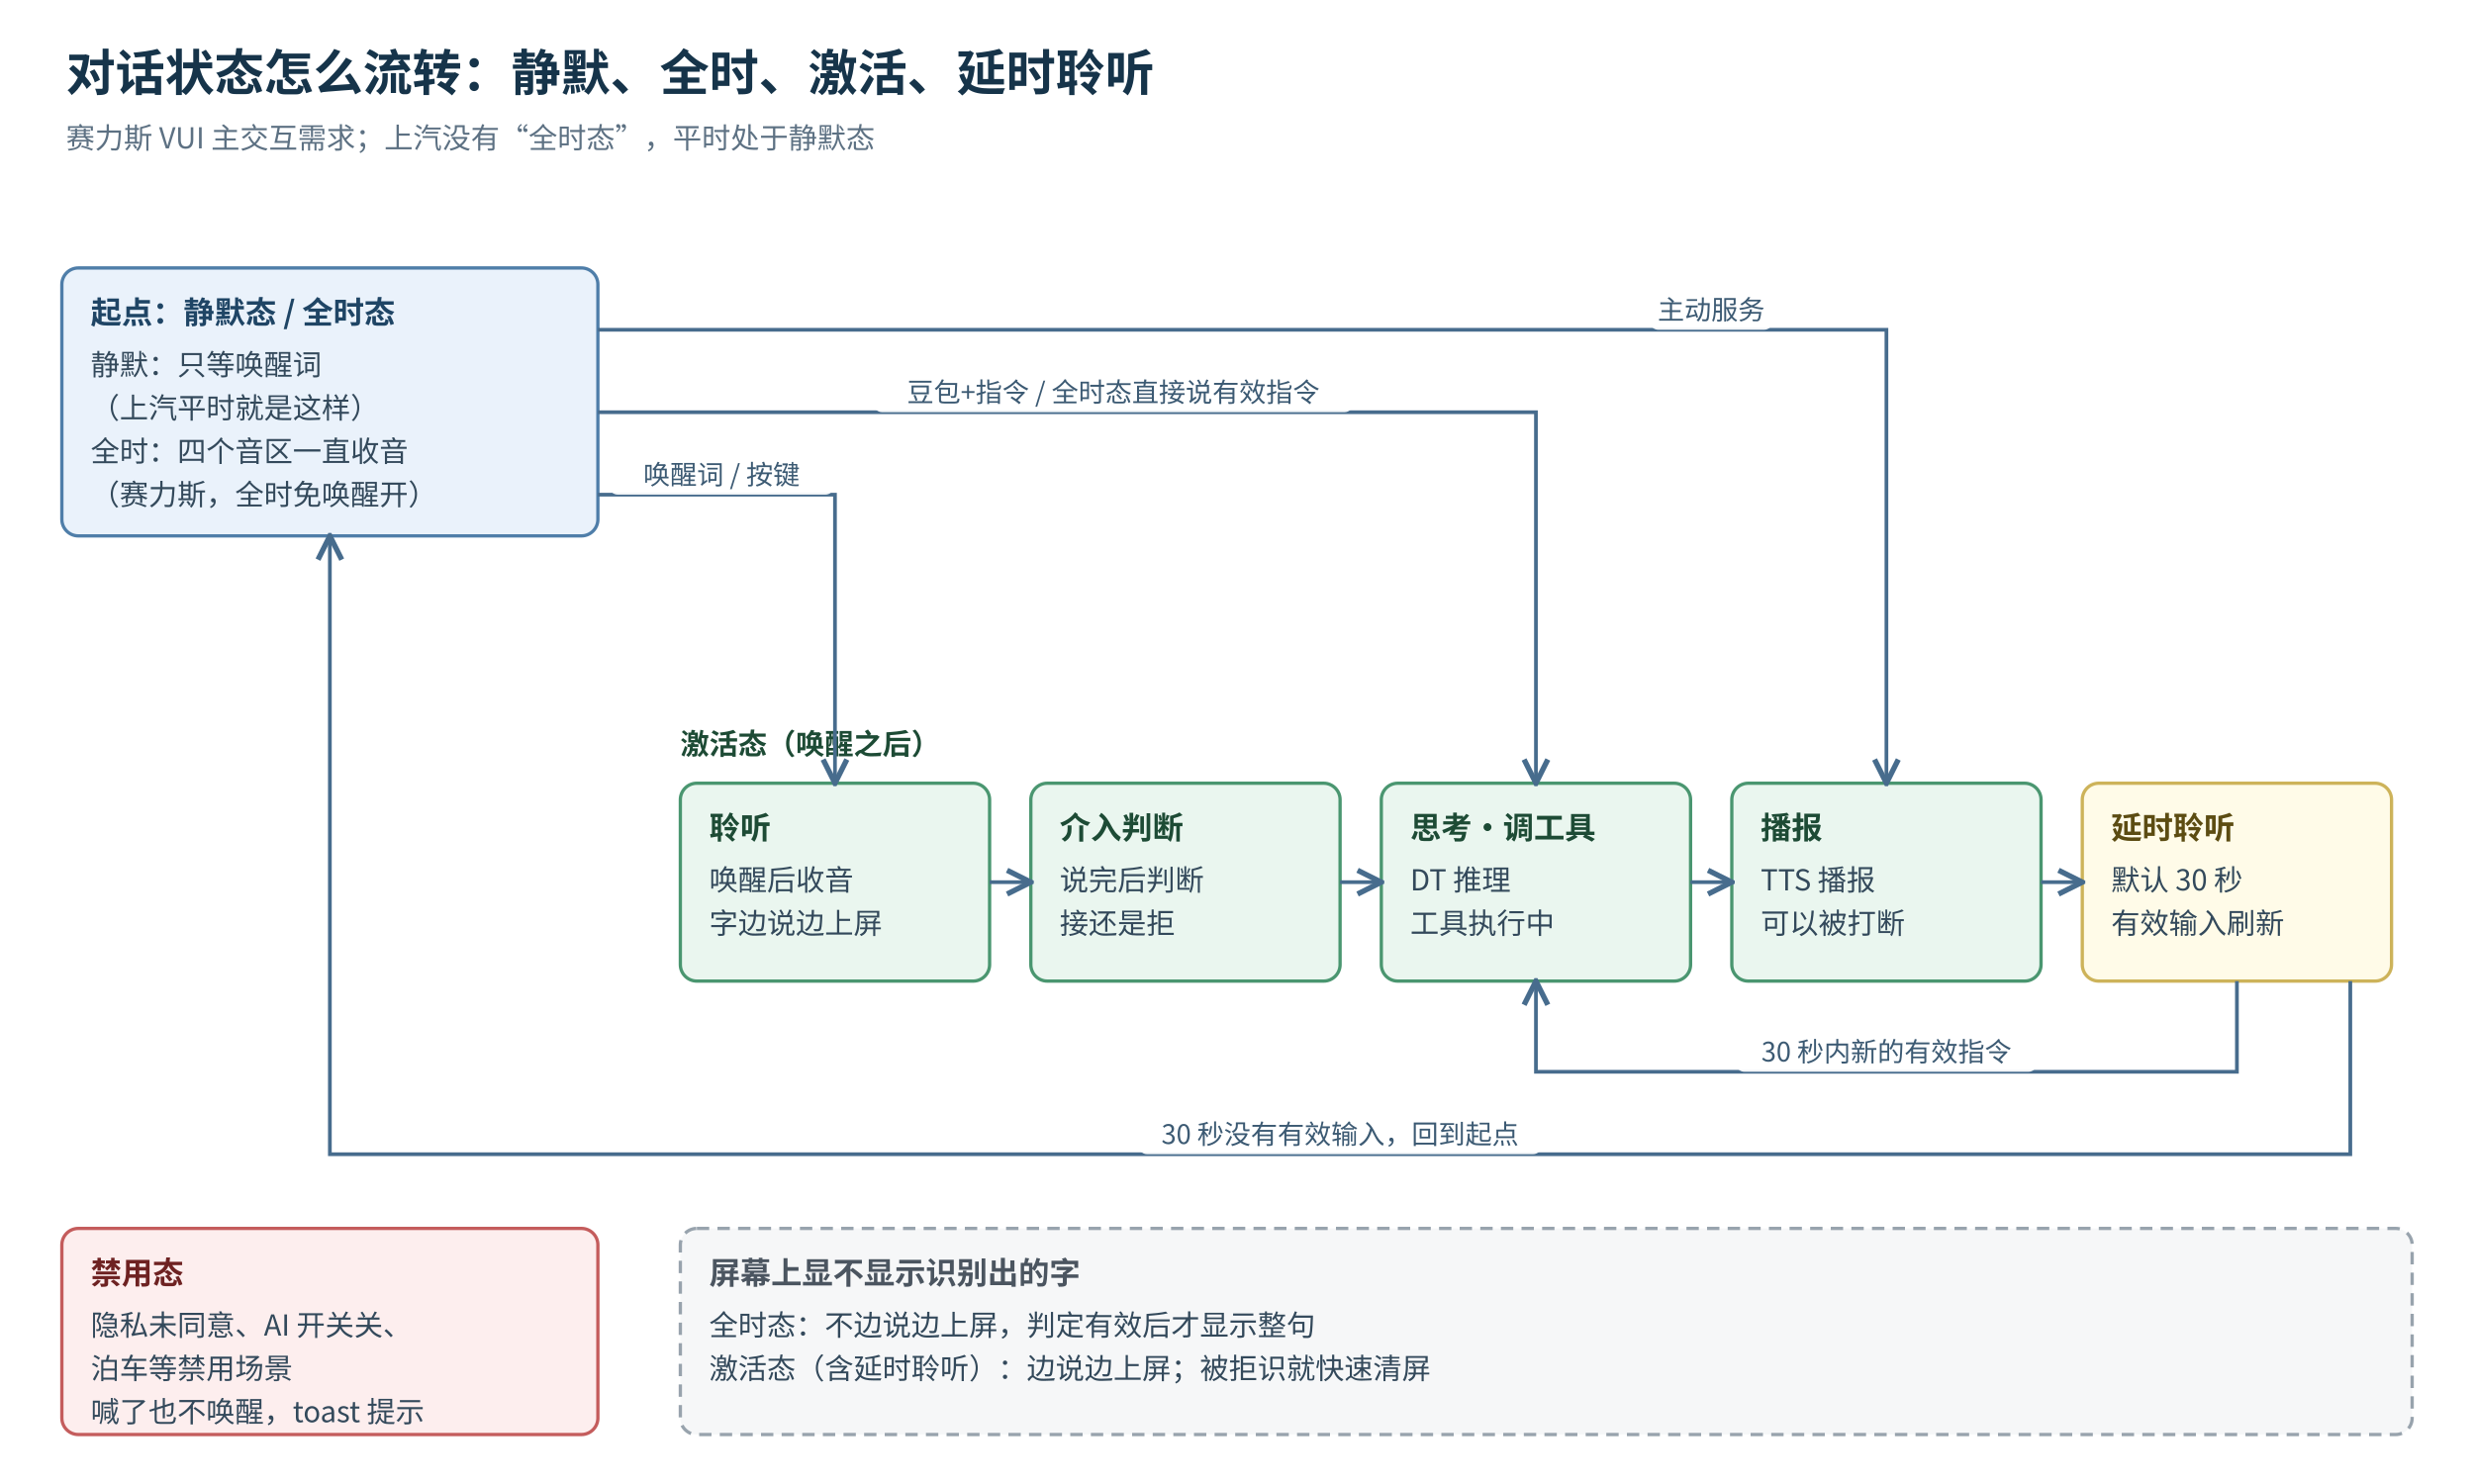
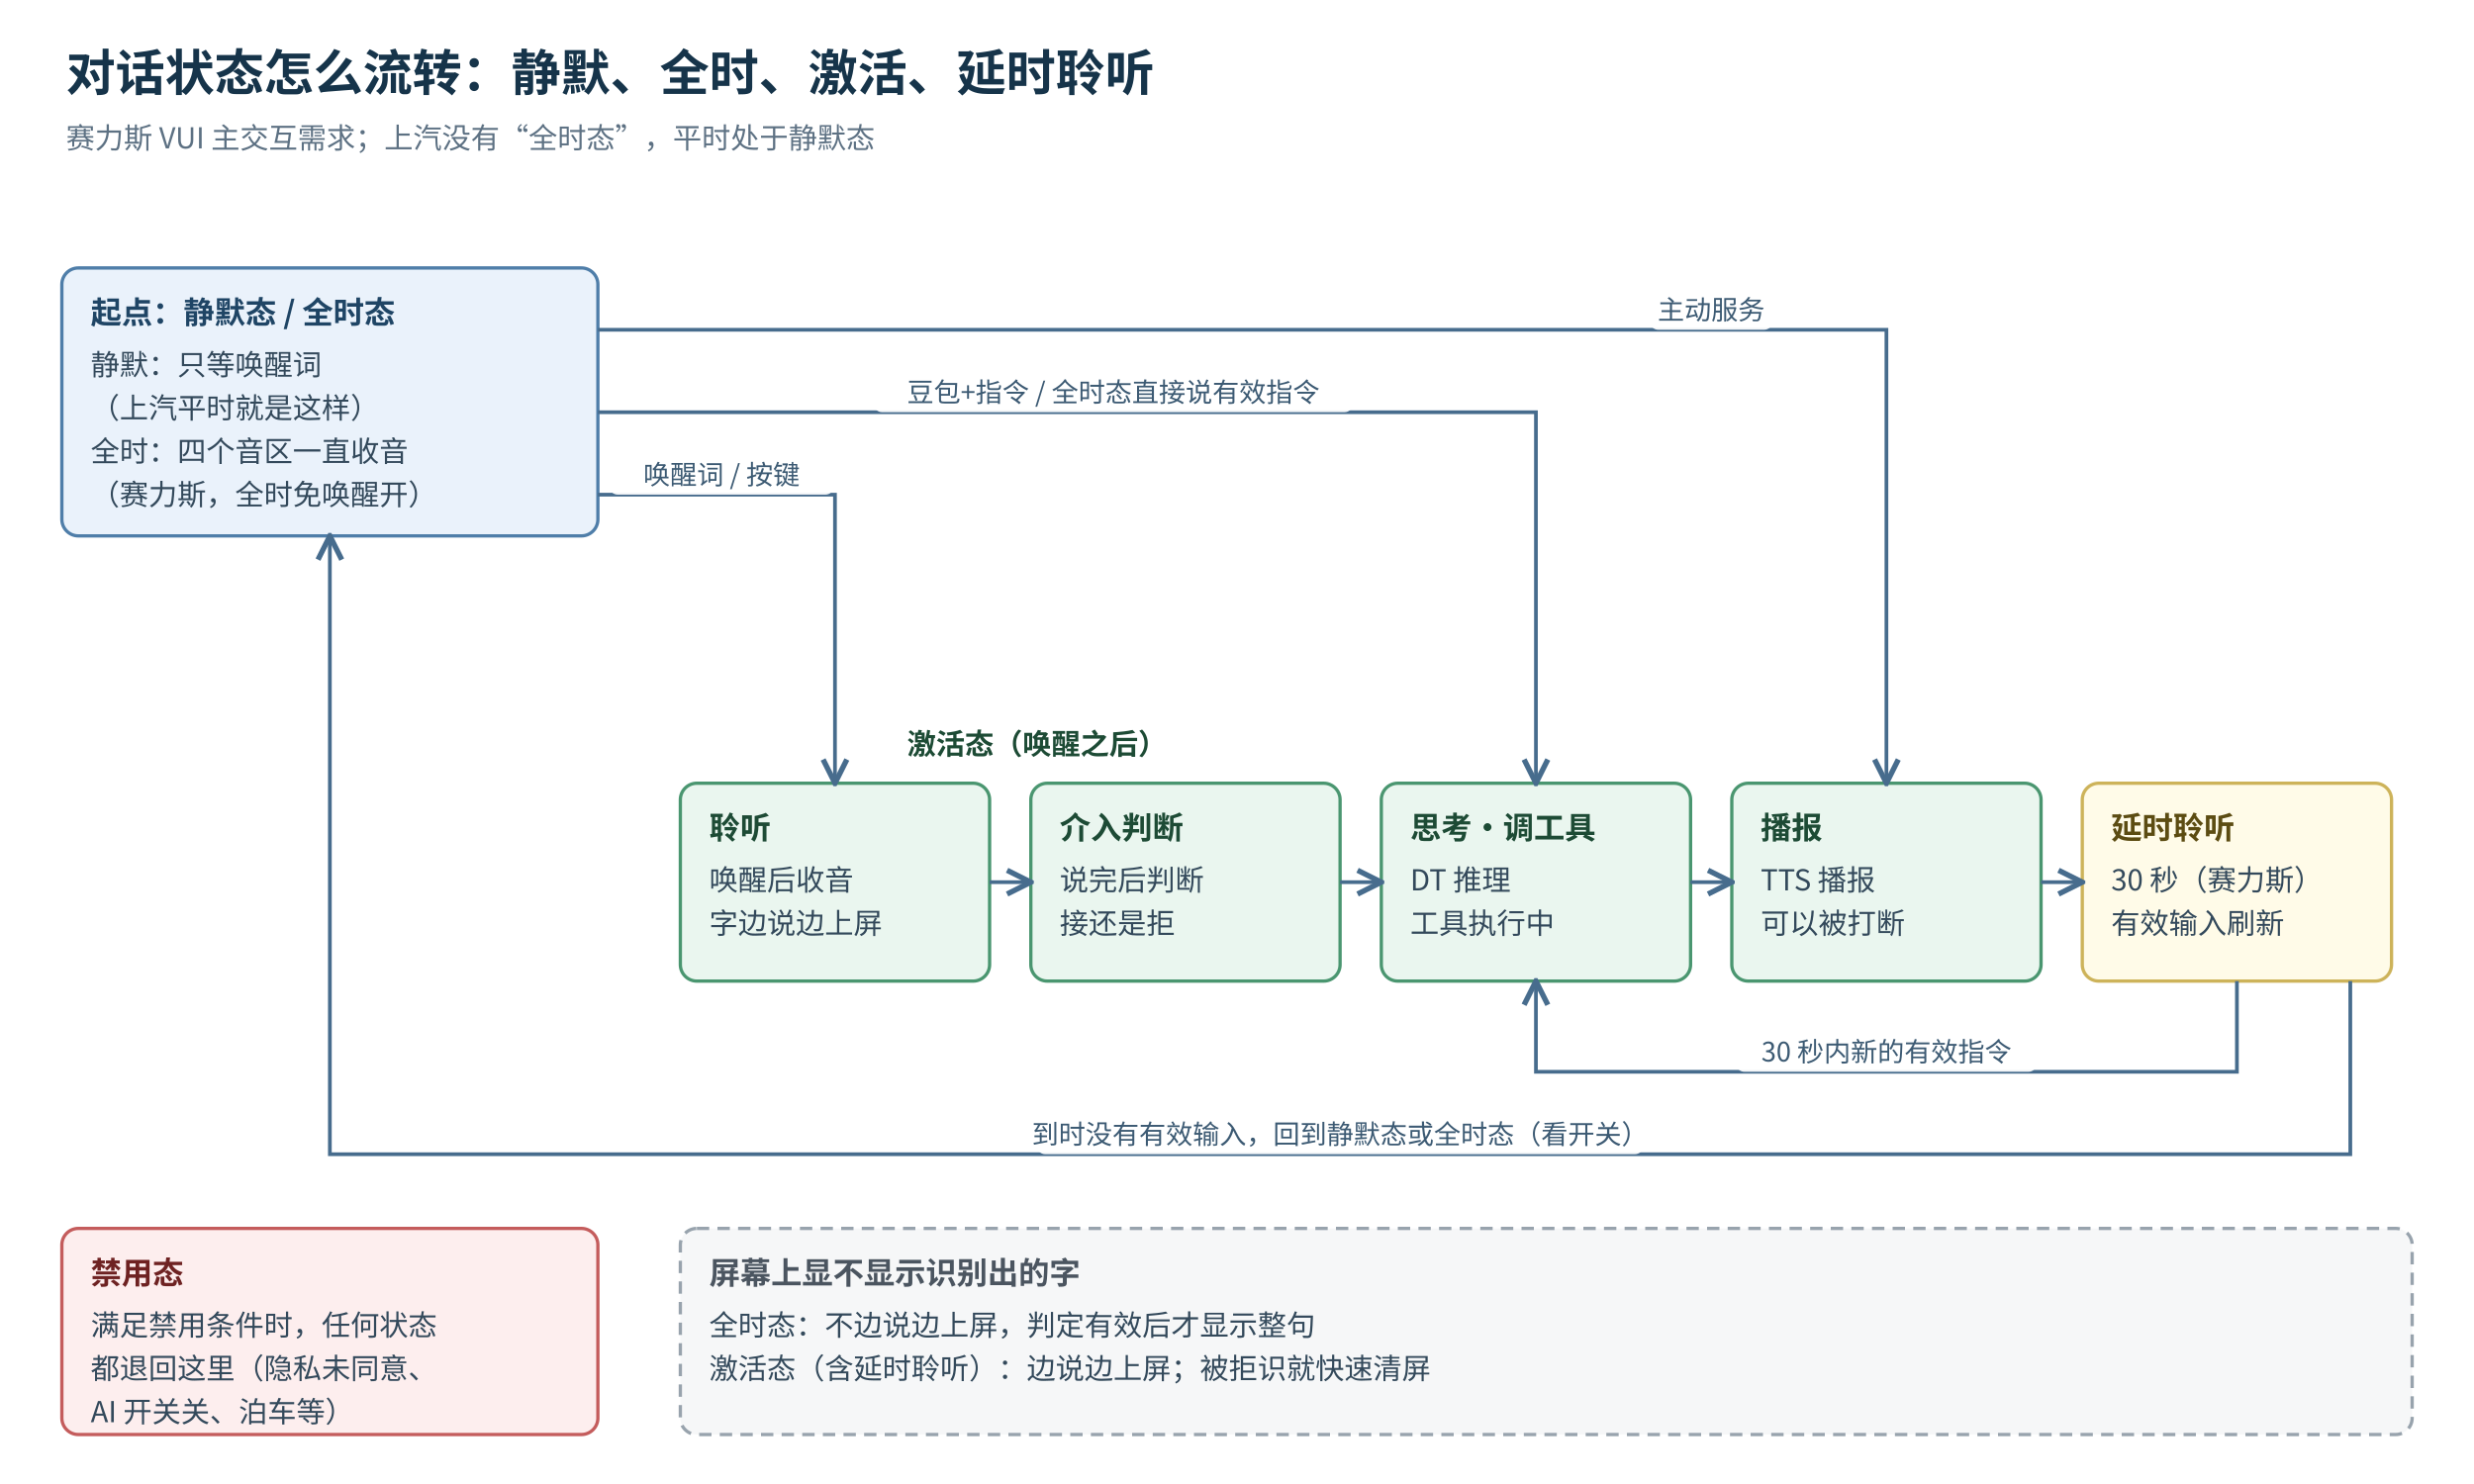
<svg xmlns="http://www.w3.org/2000/svg" width="1200" height="720" viewBox="0 0 1200 720" role="img" aria-label="对话状态怎么流转：静默、全时、激活、延时聆听">
  <defs>
    <marker id="arr" viewBox="0 0 10 10" refX="9" refY="5" markerWidth="8" markerHeight="8" orient="auto-start-reverse">
      <path d="M1 1L9 5L1 9" fill="none" stroke="#476c8d" stroke-width="1.8" />
    </marker>
  </defs>
  <g font-family="PingFang SC,Microsoft YaHei,Noto Sans CJK SC,Arial,sans-serif">
    <rect width="1200" height="720" fill="#ffffff" />
    <text x="32" y="44" font-size="24" fill="#16344a" font-weight="650" text-anchor="start">对话状态怎么流转：静默、全时、激活、延时聆听</text>
    <text x="32" y="72" font-size="14" fill="#5d7183" font-weight="400" text-anchor="start">赛力斯 VUI 主交互需求；上汽没有“全时态”，平时处于静默态</text>
    <rect x="30" y="130" width="260" height="130" rx="8" fill="#eaf2fb" stroke="#4f7ea9" stroke-width="1.6" />
    <text x="44" y="157" font-size="15" fill="#1f4565" font-weight="650" text-anchor="start">起点：静默态 / 全时态</text>
    <text x="44" y="182" font-size="14" fill="#33495b" font-weight="400" text-anchor="start">静默：只等唤醒词</text>
    <text x="44" y="203" font-size="14" fill="#33495b" font-weight="400" text-anchor="start">（上汽平时就是这样）</text>
    <text x="44" y="224" font-size="14" fill="#33495b" font-weight="400" text-anchor="start">全时：四个音区一直收音</text>
    <text x="44" y="245" font-size="14" fill="#33495b" font-weight="400" text-anchor="start">（赛力斯，全时免唤醒开）</text>
    <rect x="330" y="380" width="150" height="96" rx="8" fill="#eaf6ef" stroke="#4a9670" stroke-width="1.6" />
    <text x="344" y="407" font-size="15" fill="#1d4b35" font-weight="650" text-anchor="start">聆听</text>
    <text x="344" y="432" font-size="14" fill="#33495b" font-weight="400" text-anchor="start">唤醒后收音</text>
    <text x="344" y="453" font-size="14" fill="#33495b" font-weight="400" text-anchor="start">字边说边上屏</text>
    <rect x="500" y="380" width="150" height="96" rx="8" fill="#eaf6ef" stroke="#4a9670" stroke-width="1.6" />
    <text x="514" y="407" font-size="15" fill="#1d4b35" font-weight="650" text-anchor="start">介入判断</text>
    <text x="514" y="432" font-size="14" fill="#33495b" font-weight="400" text-anchor="start">说完后判断</text>
    <text x="514" y="453" font-size="14" fill="#33495b" font-weight="400" text-anchor="start">接还是拒</text>
    <rect x="670" y="380" width="150" height="96" rx="8" fill="#eaf6ef" stroke="#4a9670" stroke-width="1.6" />
    <text x="684" y="407" font-size="15" fill="#1d4b35" font-weight="650" text-anchor="start">思考·调工具</text>
    <text x="684" y="432" font-size="14" fill="#33495b" font-weight="400" text-anchor="start">DT 推理</text>
    <text x="684" y="453" font-size="14" fill="#33495b" font-weight="400" text-anchor="start">工具执行中</text>
    <rect x="840" y="380" width="150" height="96" rx="8" fill="#eaf6ef" stroke="#4a9670" stroke-width="1.6" />
    <text x="854" y="407" font-size="15" fill="#1d4b35" font-weight="650" text-anchor="start">播报</text>
    <text x="854" y="432" font-size="14" fill="#33495b" font-weight="400" text-anchor="start">TTS 播报</text>
    <text x="854" y="453" font-size="14" fill="#33495b" font-weight="400" text-anchor="start">可以被打断</text>
    <rect x="1010" y="380" width="150" height="96" rx="8" fill="#fffbe8" stroke="#cdb35a" stroke-width="1.6" />
    <text x="1024" y="407" font-size="15" fill="#5c4c12" font-weight="650" text-anchor="start">延时聆听</text>
-     <text x="1024" y="432" font-size="14" fill="#33495b" font-weight="400" text-anchor="start">默认 30 秒</text>
+     <text x="1024" y="432" font-size="14" fill="#33495b" font-weight="400" text-anchor="start">30 秒（赛力斯）</text>
    <text x="1024" y="453" font-size="14" fill="#33495b" font-weight="400" text-anchor="start">有效输入刷新</text>
    <path d="M480,428 L500,428" fill="none" stroke="#476c8d" stroke-width="1.8" marker-end="url(#arr)" />
    <path d="M650,428 L670,428" fill="none" stroke="#476c8d" stroke-width="1.8" marker-end="url(#arr)" />
    <path d="M820,428 L840,428" fill="none" stroke="#476c8d" stroke-width="1.8" marker-end="url(#arr)" />
    <path d="M990,428 L1010,428" fill="none" stroke="#476c8d" stroke-width="1.8" marker-end="url(#arr)" />
-     <text x="330" y="366" font-size="14" fill="#1d4b35" font-weight="650" text-anchor="start">激活态（唤醒之后）</text>
+     <text x="440" y="366" font-size="14" fill="#1d4b35" font-weight="650" text-anchor="start">激活态（唤醒之后）</text>
    <path d="M290,160 L915,160 L915,380" fill="none" stroke="#476c8d" stroke-width="1.8" marker-end="url(#arr)" />
    <rect x="800.3" y="139" width="59.4" height="21" rx="4" fill="#ffffff" fill-opacity=".92" />
    <text x="830" y="155" font-size="13" fill="#3c5a73" font-weight="500" text-anchor="middle">主动服务</text>
    <path d="M290,200 L745,200 L745,380" fill="none" stroke="#476c8d" stroke-width="1.8" marker-end="url(#arr)" />
    <rect x="423.85" y="179" width="232.3" height="21" rx="4" fill="#ffffff" fill-opacity=".92" />
    <text x="540" y="195" font-size="13" fill="#3c5a73" font-weight="500" text-anchor="middle">豆包+指令 / 全时态直接说有效指令</text>
    <path d="M290,240 L405,240 L405,380" fill="none" stroke="#476c8d" stroke-width="1.8" marker-end="url(#arr)" />
    <rect x="295.6" y="219" width="108.8" height="21" rx="4" fill="#ffffff" fill-opacity=".92" />
    <text x="350" y="235" font-size="13" fill="#3c5a73" font-weight="500" text-anchor="middle">唤醒词 / 按键</text>
    <path d="M1085,476 L1085,520 L745,520 L745,476" fill="none" stroke="#476c8d" stroke-width="1.8" marker-end="url(#arr)" />
    <rect x="842.075" y="499" width="145.85" height="21" rx="4" fill="#ffffff" fill-opacity=".92" />
    <text x="915" y="515" font-size="13" fill="#3c5a73" font-weight="500" text-anchor="middle">30 秒内新的有效指令</text>
    <path d="M1140,476 L1140,560 L160,560 L160,260" fill="none" stroke="#476c8d" stroke-width="1.8" marker-end="url(#arr)" />
-     <rect x="552.375" y="539" width="195.25" height="21" rx="4" fill="#ffffff" fill-opacity=".92" />
-     <text x="650" y="555" font-size="13" fill="#3c5a73" font-weight="500" text-anchor="middle">30 秒没有有效输入，回到起点</text>
+     <rect x="502.975" y="539" width="294.05" height="21" rx="4" fill="#ffffff" fill-opacity=".92" />
+     <text x="650" y="555" font-size="13" fill="#3c5a73" font-weight="500" text-anchor="middle">到时没有有效输入，回到静默态或全时态（看开关）</text>
    <rect x="30" y="596" width="260" height="100" rx="8" fill="#fdeeee" stroke="#c45c5c" stroke-width="1.6" />
    <text x="44" y="623" font-size="15" fill="#6e2222" font-weight="650" text-anchor="start">禁用态</text>
-     <text x="44" y="648" font-size="14" fill="#33495b" font-weight="400" text-anchor="start">隐私未同意、AI 开关关、</text>
-     <text x="44" y="669" font-size="14" fill="#33495b" font-weight="400" text-anchor="start">泊车等禁用场景</text>
-     <text x="44" y="690" font-size="14" fill="#33495b" font-weight="400" text-anchor="start">喊了也不唤醒，toast 提示</text>
+     <text x="44" y="648" font-size="14" fill="#33495b" font-weight="400" text-anchor="start">满足禁用条件时，任何状态</text>
+     <text x="44" y="669" font-size="14" fill="#33495b" font-weight="400" text-anchor="start">都退回这里（隐私未同意、</text>
+     <text x="44" y="690" font-size="14" fill="#33495b" font-weight="400" text-anchor="start">AI 开关关、泊车等）</text>
    <rect x="330" y="596" width="840" height="100" rx="8" fill="#f6f7f8" stroke="#98a3ad" stroke-width="1.6" stroke-dasharray="6 4" />
    <text x="344" y="623" font-size="15" fill="#4b5560" font-weight="650" text-anchor="start">屏幕上显不显示识别出的字</text>
    <text x="344" y="648" font-size="14" fill="#33495b" font-weight="400" text-anchor="start">全时态：不边说边上屏，判定有效后才显示整句</text>
    <text x="344" y="669" font-size="14" fill="#33495b" font-weight="400" text-anchor="start">激活态（含延时聆听）：边说边上屏；被拒识就快速清屏</text>
  </g>
</svg>
